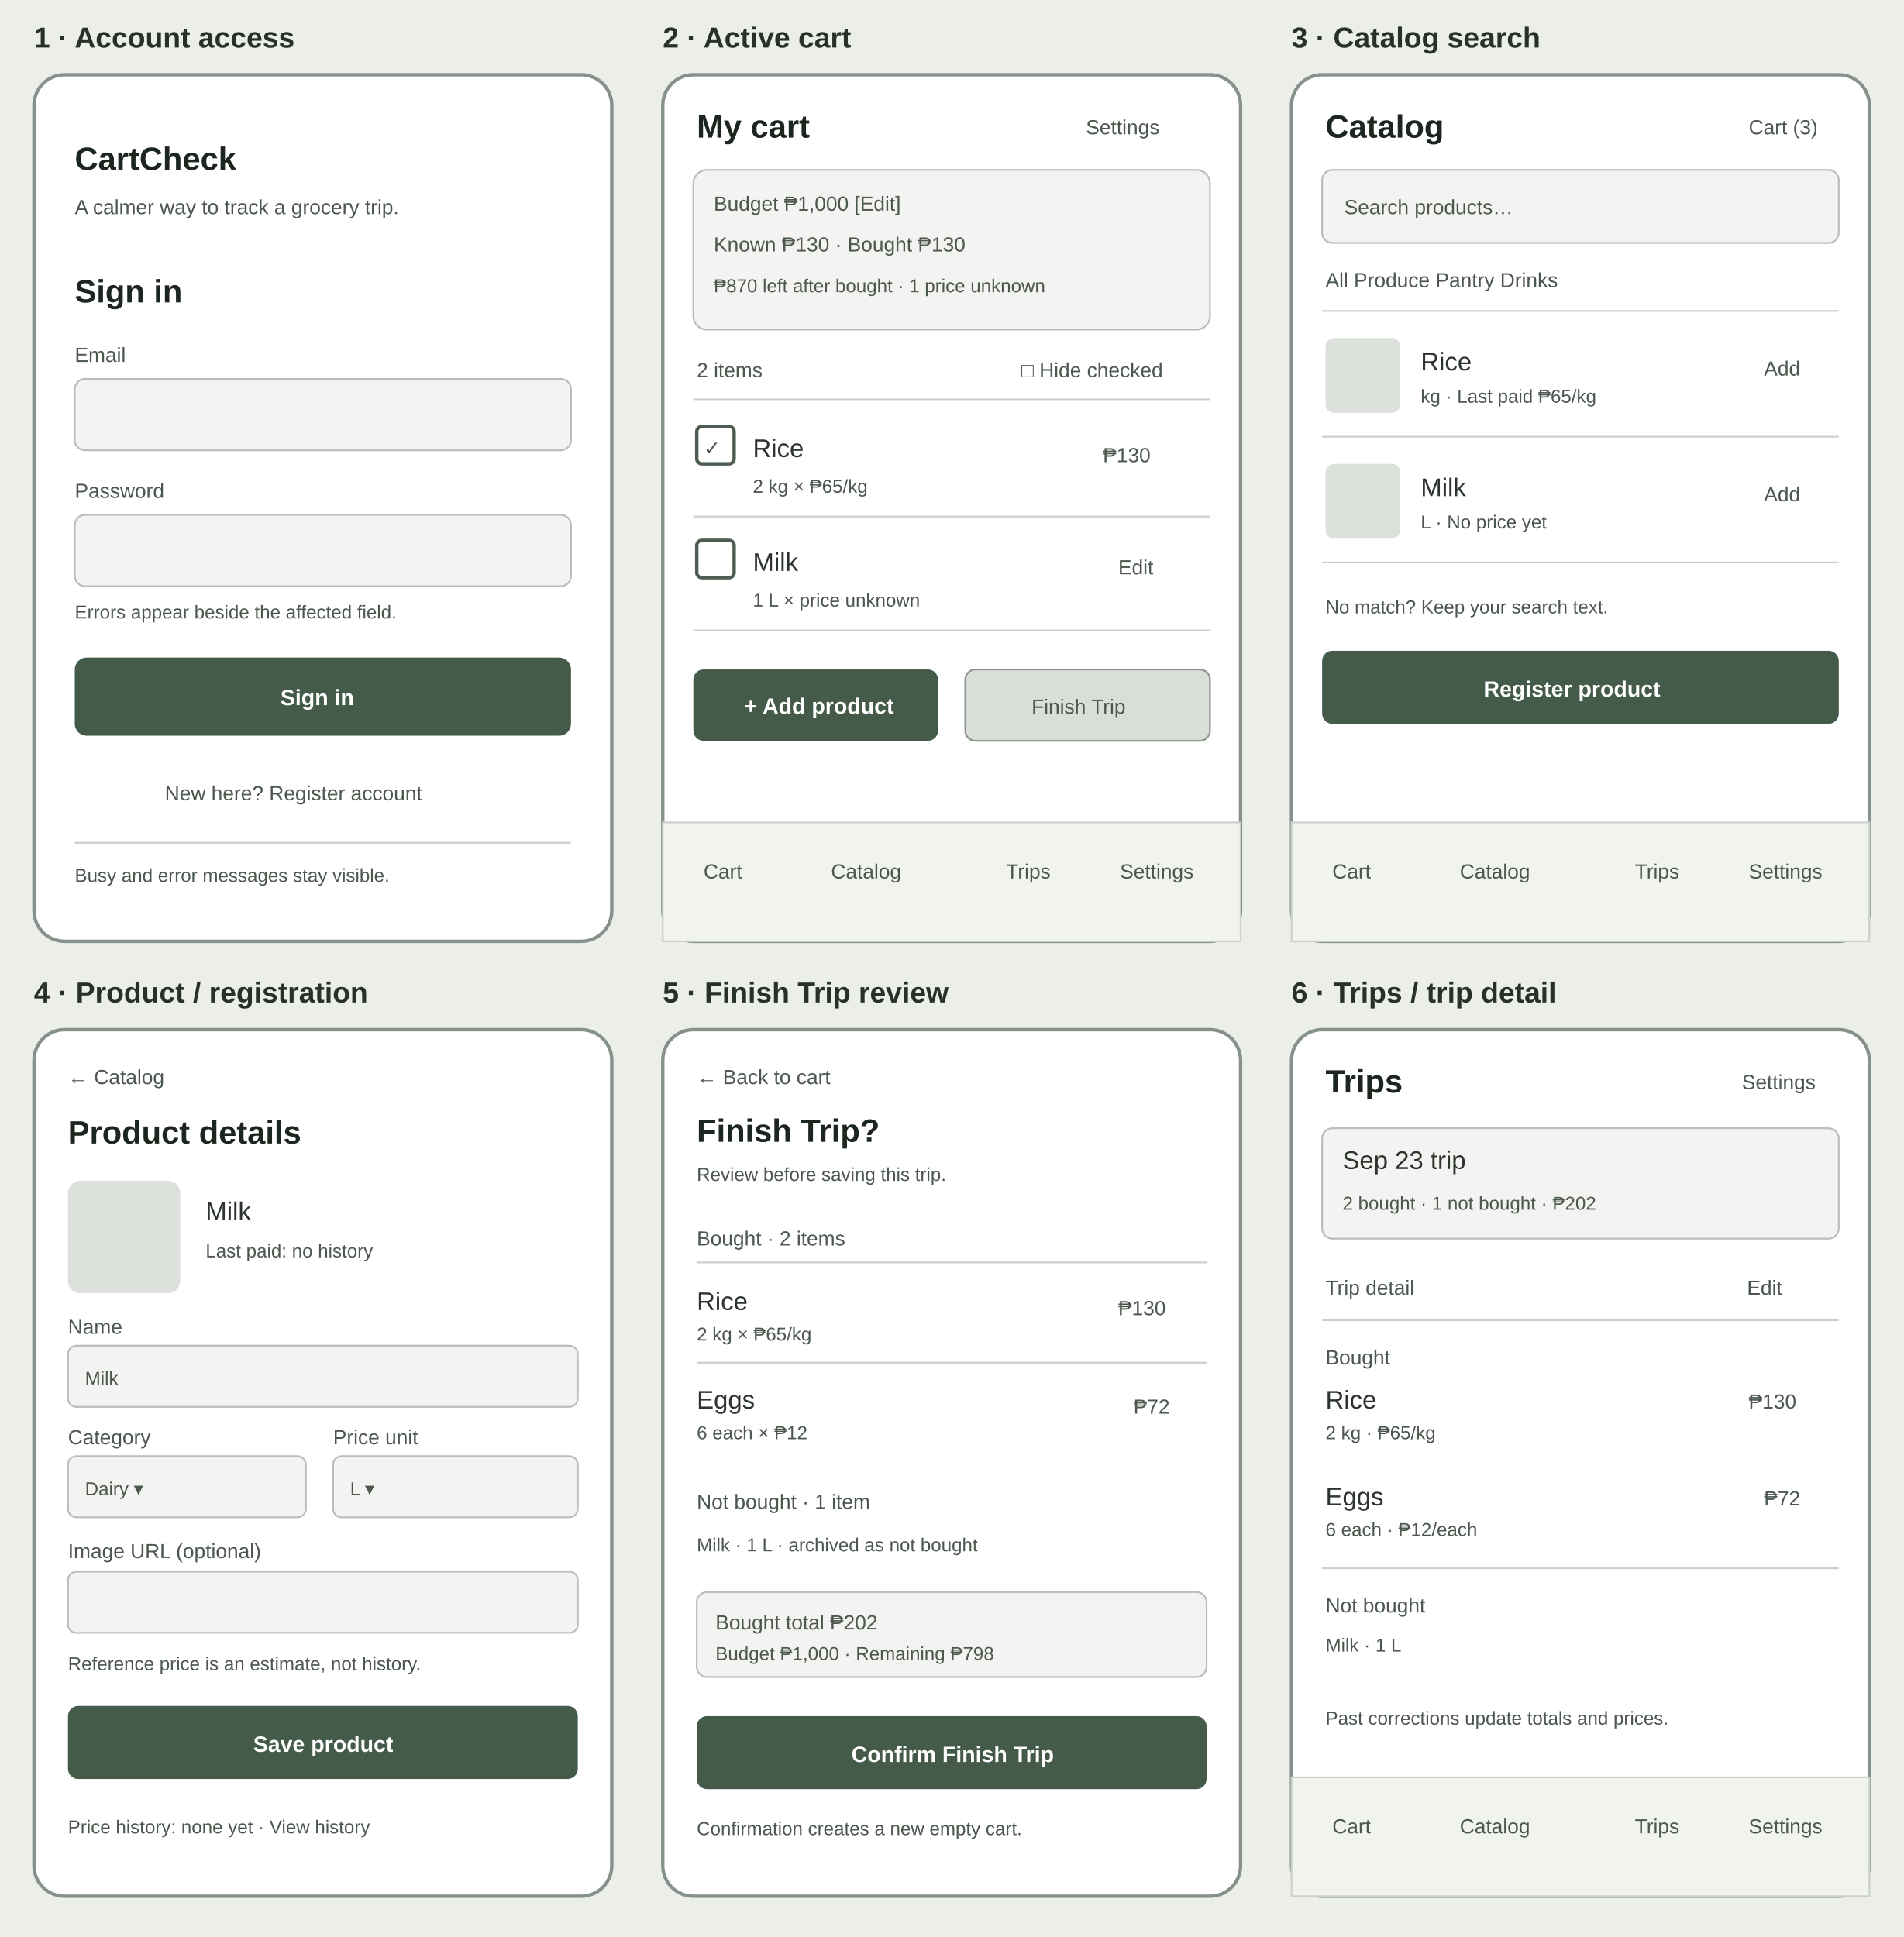
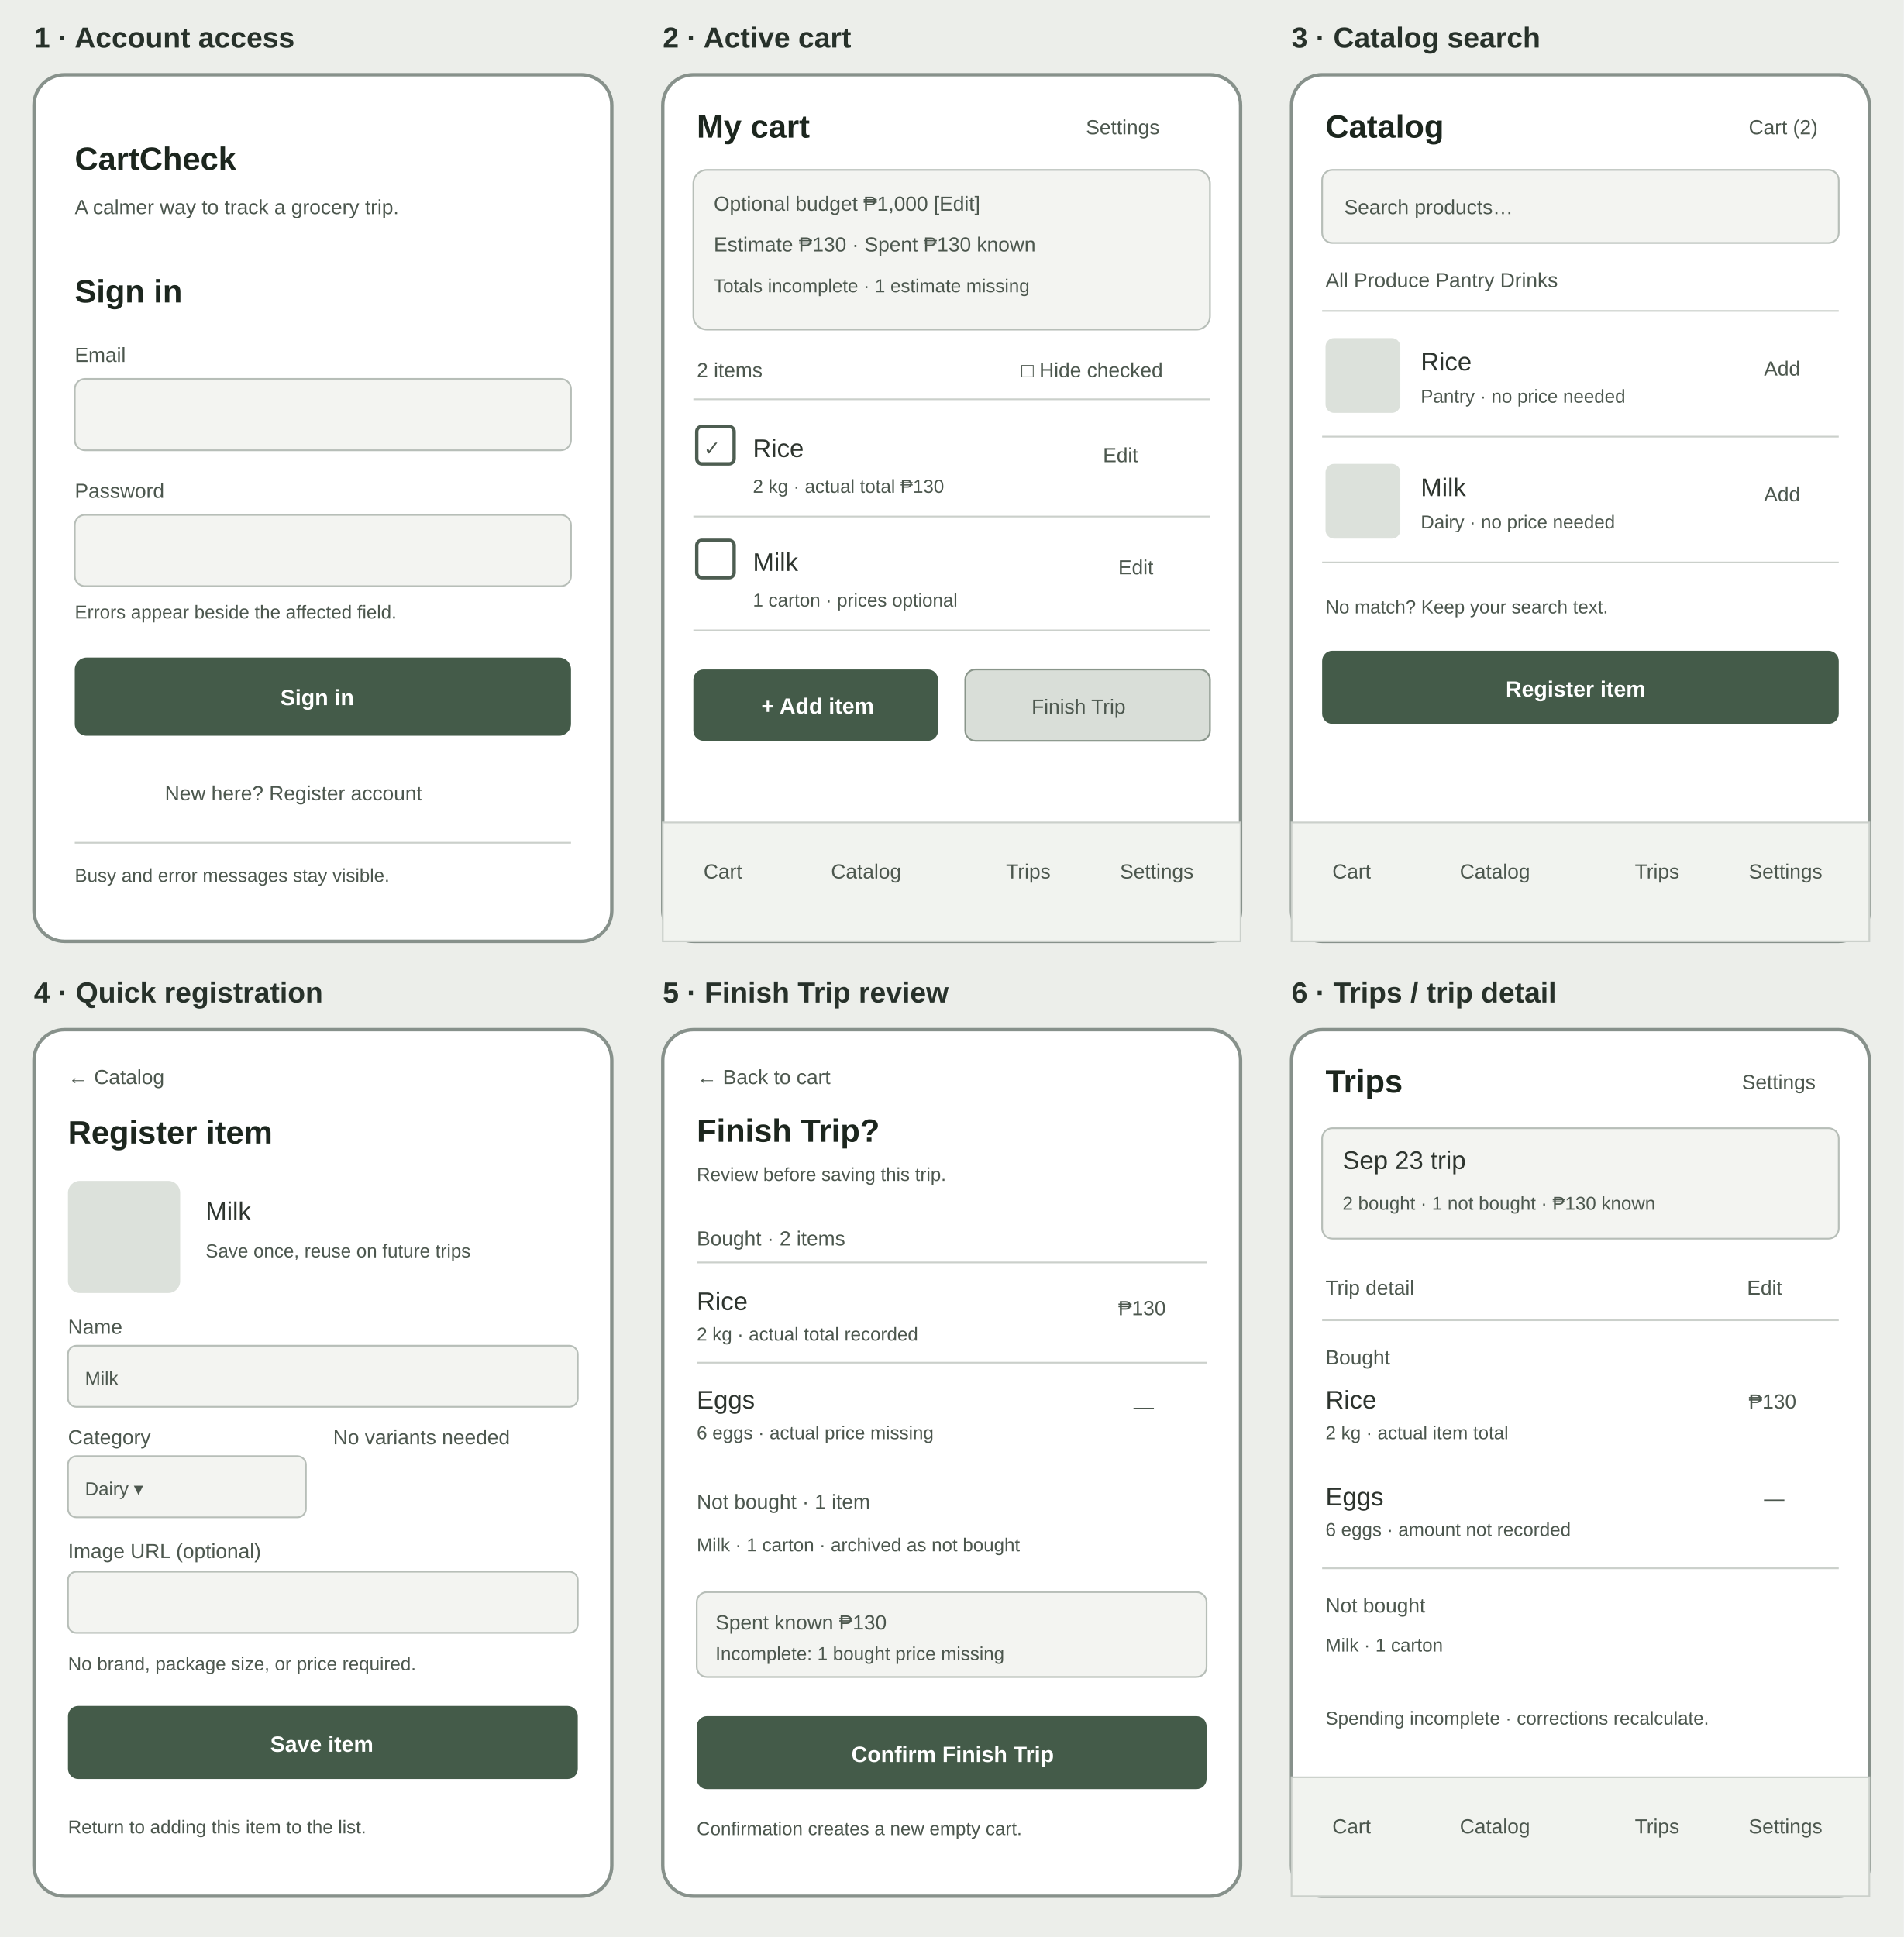
<svg xmlns="http://www.w3.org/2000/svg" width="1120" height="1140" viewBox="0 0 1120 1140" role="img" aria-labelledby="title desc">
  <style>
    .bg{fill:#eceeea}.screen{fill:#fff;stroke:#87918b;stroke-width:2}.line{stroke:#cbd0cb;stroke-width:1}.box{fill:#f3f4f1;stroke:#b7beb8}.strong{fill:#d9ded8;stroke:#89958a}.text{fill:#2d342e;font:15px Arial,sans-serif}.small{fill:#4c574e;font:12px Arial,sans-serif}.tiny{fill:#4c574e;font:11px Arial,sans-serif}.head{fill:#1c261e;font:bold 19px Arial,sans-serif}.label{fill:#27312a;font:bold 17px Arial,sans-serif}.button{fill:#445b49}.buttontext{fill:#fff;font:bold 13px Arial,sans-serif}.nav{fill:#f1f3ef;stroke:#cbd0cb}.check{fill:#fff;stroke:#4d5d51;stroke-width:2}.muted{fill:#dce1db}
  </style>
  <rect class="bg" width="1120" height="1140" />
  <g transform="translate(20 28)">
    <text class="label" x="0" y="0">1 · Account access</text>
    <rect class="screen" x="0" y="16" width="340" height="510" rx="18" />
    <text class="head" x="24" y="72">CartCheck</text>
    <text class="small" x="24" y="98">A calmer way to track a grocery trip.</text>
    <text class="head" x="24" y="150">Sign in</text>
    <text class="small" x="24" y="185">Email</text>
    <rect class="box" x="24" y="195" width="292" height="42" rx="6" />
    <text class="small" x="24" y="265">Password</text>
    <rect class="box" x="24" y="275" width="292" height="42" rx="6" />
    <text class="tiny" x="24" y="336">Errors appear beside the affected field.</text>
    <rect class="button" x="24" y="359" width="292" height="46" rx="7" />
    <text class="buttontext" x="145" y="387">Sign in</text>
    <text class="small" x="77" y="443">New here?  Register account</text>
    <line class="line" x1="24" y1="468" x2="316" y2="468" />
    <text class="tiny" x="24" y="491">Busy and error messages stay visible.</text>
  </g>
  <g transform="translate(390 28)">
    <text class="label" x="0" y="0">2 · Active cart</text>
    <rect class="screen" x="0" y="16" width="340" height="510" rx="18" />
    <text class="head" x="20" y="53">My cart</text>
    <text class="small" x="249" y="51">Settings</text>
    <rect class="box" x="18" y="72" width="304" height="94" rx="8" />
-     <text class="small" x="30" y="96">Budget  ₱1,000  [Edit]</text>
-     <text class="small" x="30" y="120">Known ₱130  ·  Bought ₱130</text>
-     <text class="tiny" x="30" y="144">₱870 left after bought · 1 price unknown</text>
+     <text class="small" x="30" y="96">Optional budget  ₱1,000  [Edit]</text>
+     <text class="small" x="30" y="120">Estimate ₱130 · Spent ₱130 known</text>
+     <text class="tiny" x="30" y="144">Totals incomplete · 1 estimate missing</text>
    <text class="small" x="20" y="194">2 items</text>
    <text class="small" x="211" y="194">□ Hide checked</text>
    <line class="line" x1="18" y1="207" x2="322" y2="207" />
    <rect class="check" x="20" y="223" width="22" height="22" rx="3" />
    <text class="small" x="24" y="240">✓</text>
    <text class="text" x="53" y="241">Rice</text>
-     <text class="tiny" x="53" y="262">2 kg × ₱65/kg</text>
-     <text class="small" x="259" y="244">₱130</text>
+     <text class="tiny" x="53" y="262">2 kg · actual total ₱130</text>
+     <text class="small" x="259" y="244">Edit</text>
    <line class="line" x1="18" y1="276" x2="322" y2="276" />
    <rect class="check" x="20" y="290" width="22" height="22" rx="3" />
    <text class="text" x="53" y="308">Milk</text>
-     <text class="tiny" x="53" y="329">1 L × price unknown</text>
+     <text class="tiny" x="53" y="329">1 carton · prices optional</text>
    <text class="small" x="268" y="310">Edit</text>
    <line class="line" x1="18" y1="343" x2="322" y2="343" />
    <rect class="button" x="18" y="366" width="144" height="42" rx="6" />
-     <text class="buttontext" x="48" y="392">+ Add product</text>
+     <text class="buttontext" x="58" y="392">+ Add item</text>
    <rect class="strong" x="178" y="366" width="144" height="42" rx="6" />
    <text class="small" x="217" y="392">Finish Trip</text>
    <rect class="nav" x="0" y="456" width="340" height="70" rx="0" />
    <text class="small" x="24" y="489">Cart</text>
    <text class="small" x="99" y="489">Catalog</text>
    <text class="small" x="202" y="489">Trips</text>
    <text class="small" x="269" y="489">Settings</text>
  </g>
  <g transform="translate(760 28)">
    <text class="label" x="0" y="0">3 · Catalog search</text>
    <rect class="screen" x="0" y="16" width="340" height="510" rx="18" />
    <text class="head" x="20" y="53">Catalog</text>
-     <text class="small" x="269" y="51">Cart (3)</text>
+     <text class="small" x="269" y="51">Cart (2)</text>
    <rect class="box" x="18" y="72" width="304" height="43" rx="6" />
    <text class="small" x="31" y="98">Search products…</text>
    <text class="small" x="20" y="141">All     Produce     Pantry     Drinks</text>
    <line class="line" x1="18" y1="155" x2="322" y2="155" />
    <rect class="muted" x="20" y="171" width="44" height="44" rx="5" />
    <text class="text" x="76" y="190">Rice</text>
-     <text class="tiny" x="76" y="209">kg · Last paid ₱65/kg</text>
+     <text class="tiny" x="76" y="209">Pantry · no price needed</text>
    <text class="small" x="278" y="193">Add</text>
    <line class="line" x1="18" y1="229" x2="322" y2="229" />
    <rect class="muted" x="20" y="245" width="44" height="44" rx="5" />
    <text class="text" x="76" y="264">Milk</text>
-     <text class="tiny" x="76" y="283">L · No price yet</text>
+     <text class="tiny" x="76" y="283">Dairy · no price needed</text>
    <text class="small" x="278" y="267">Add</text>
    <line class="line" x1="18" y1="303" x2="322" y2="303" />
    <text class="tiny" x="20" y="333">No match? Keep your search text.</text>
    <rect class="button" x="18" y="355" width="304" height="43" rx="6" />
-     <text class="buttontext" x="113" y="382">Register product</text>
+     <text class="buttontext" x="126" y="382">Register item</text>
    <rect class="nav" x="0" y="456" width="340" height="70" />
    <text class="small" x="24" y="489">Cart</text>
    <text class="small" x="99" y="489">Catalog</text>
    <text class="small" x="202" y="489">Trips</text>
    <text class="small" x="269" y="489">Settings</text>
  </g>
  <g transform="translate(20 590)">
-     <text class="label" x="0" y="0">4 · Product / registration</text>
+     <text class="label" x="0" y="0">4 · Quick registration</text>
    <rect class="screen" x="0" y="16" width="340" height="510" rx="18" />
    <text class="small" x="20" y="48">← Catalog</text>
-     <text class="head" x="20" y="83">Product details</text>
+     <text class="head" x="20" y="83">Register item</text>
    <rect class="muted" x="20" y="105" width="66" height="66" rx="7" />
    <text class="text" x="101" y="128">Milk</text>
-     <text class="tiny" x="101" y="150">Last paid: no history</text>
+     <text class="tiny" x="101" y="150">Save once, reuse on future trips</text>
    <text class="small" x="20" y="195">Name</text>
    <rect class="box" x="20" y="202" width="300" height="36" rx="5" />
    <text class="tiny" x="30" y="225">Milk</text>
    <text class="small" x="20" y="260">Category</text>
    <rect class="box" x="20" y="267" width="140" height="36" rx="5" />
    <text class="tiny" x="30" y="290">Dairy  ▾</text>
-     <text class="small" x="176" y="260">Price unit</text>
-     <rect class="box" x="176" y="267" width="144" height="36" rx="5" />
-     <text class="tiny" x="186" y="290">L  ▾</text>
+     <text class="small" x="176" y="260">No variants needed</text>
    <text class="small" x="20" y="327">Image URL (optional)</text>
    <rect class="box" x="20" y="335" width="300" height="36" rx="5" />
-     <text class="tiny" x="20" y="393">Reference price is an estimate, not history.</text>
+     <text class="tiny" x="20" y="393">No brand, package size, or price required.</text>
    <rect class="button" x="20" y="414" width="300" height="43" rx="6" />
-     <text class="buttontext" x="129" y="441">Save product</text>
-     <text class="tiny" x="20" y="489">Price history: none yet · View history</text>
+     <text class="buttontext" x="139" y="441">Save item</text>
+     <text class="tiny" x="20" y="489">Return to adding this item to the list.</text>
  </g>
  <g transform="translate(390 590)">
    <text class="label" x="0" y="0">5 · Finish Trip review</text>
    <rect class="screen" x="0" y="16" width="340" height="510" rx="18" />
    <text class="small" x="20" y="48">← Back to cart</text>
    <text class="head" x="20" y="82">Finish Trip?</text>
    <text class="tiny" x="20" y="105">Review before saving this trip.</text>
    <text class="small" x="20" y="143">Bought · 2 items</text>
    <line class="line" x1="20" y1="153" x2="320" y2="153" />
    <text class="text" x="20" y="181">Rice</text>
-     <text class="tiny" x="20" y="199">2 kg × ₱65/kg</text>
+     <text class="tiny" x="20" y="199">2 kg · actual total recorded</text>
    <text class="small" x="268" y="184">₱130</text>
    <line class="line" x1="20" y1="212" x2="320" y2="212" />
    <text class="text" x="20" y="239">Eggs</text>
-     <text class="tiny" x="20" y="257">6 each × ₱12</text>
-     <text class="small" x="277" y="242">₱72</text>
+     <text class="tiny" x="20" y="257">6 eggs · actual price missing</text>
+     <text class="small" x="277" y="242">—</text>
    <text class="small" x="20" y="298">Not bought · 1 item</text>
-     <text class="tiny" x="20" y="323">Milk · 1 L · archived as not bought</text>
+     <text class="tiny" x="20" y="323">Milk · 1 carton · archived as not bought</text>
    <rect class="box" x="20" y="347" width="300" height="50" rx="6" />
-     <text class="small" x="31" y="369">Bought total  ₱202</text>
-     <text class="tiny" x="31" y="387">Budget  ₱1,000 · Remaining  ₱798</text>
+     <text class="small" x="31" y="369">Spent known  ₱130</text>
+     <text class="tiny" x="31" y="387">Incomplete: 1 bought price missing</text>
    <rect class="button" x="20" y="420" width="300" height="43" rx="6" />
    <text class="buttontext" x="111" y="447">Confirm Finish Trip</text>
    <text class="tiny" x="20" y="490">Confirmation creates a new empty cart.</text>
  </g>
  <g transform="translate(760 590)">
    <text class="label" x="0" y="0">6 · Trips / trip detail</text>
    <rect class="screen" x="0" y="16" width="340" height="510" rx="18" />
    <text class="head" x="20" y="53">Trips</text>
    <text class="small" x="265" y="51">Settings</text>
    <rect class="box" x="18" y="74" width="304" height="65" rx="6" />
    <text class="text" x="30" y="98">Sep 23 trip</text>
-     <text class="tiny" x="30" y="122">2 bought · 1 not bought · ₱202</text>
+     <text class="tiny" x="30" y="122">2 bought · 1 not bought · ₱130 known</text>
    <text class="small" x="20" y="172">Trip detail</text>
    <text class="small" x="268" y="172">Edit</text>
    <line class="line" x1="18" y1="187" x2="322" y2="187" />
    <text class="small" x="20" y="213">Bought</text>
    <text class="text" x="20" y="239">Rice</text>
-     <text class="tiny" x="20" y="257">2 kg · ₱65/kg</text>
+     <text class="tiny" x="20" y="257">2 kg · actual item total</text>
    <text class="small" x="269" y="239">₱130</text>
    <text class="text" x="20" y="296">Eggs</text>
-     <text class="tiny" x="20" y="314">6 each · ₱12/each</text>
-     <text class="small" x="278" y="296">₱72</text>
+     <text class="tiny" x="20" y="314">6 eggs · amount not recorded</text>
+     <text class="small" x="278" y="296">—</text>
    <line class="line" x1="18" y1="333" x2="322" y2="333" />
    <text class="small" x="20" y="359">Not bought</text>
-     <text class="tiny" x="20" y="382">Milk · 1 L</text>
-     <text class="tiny" x="20" y="425">Past corrections update totals and prices.</text>
+     <text class="tiny" x="20" y="382">Milk · 1 carton</text>
+     <text class="tiny" x="20" y="425">Spending incomplete · corrections recalculate.</text>
    <rect class="nav" x="0" y="456" width="340" height="70" />
    <text class="small" x="24" y="489">Cart</text>
    <text class="small" x="99" y="489">Catalog</text>
    <text class="small" x="202" y="489">Trips</text>
    <text class="small" x="269" y="489">Settings</text>
  </g>
</svg>
